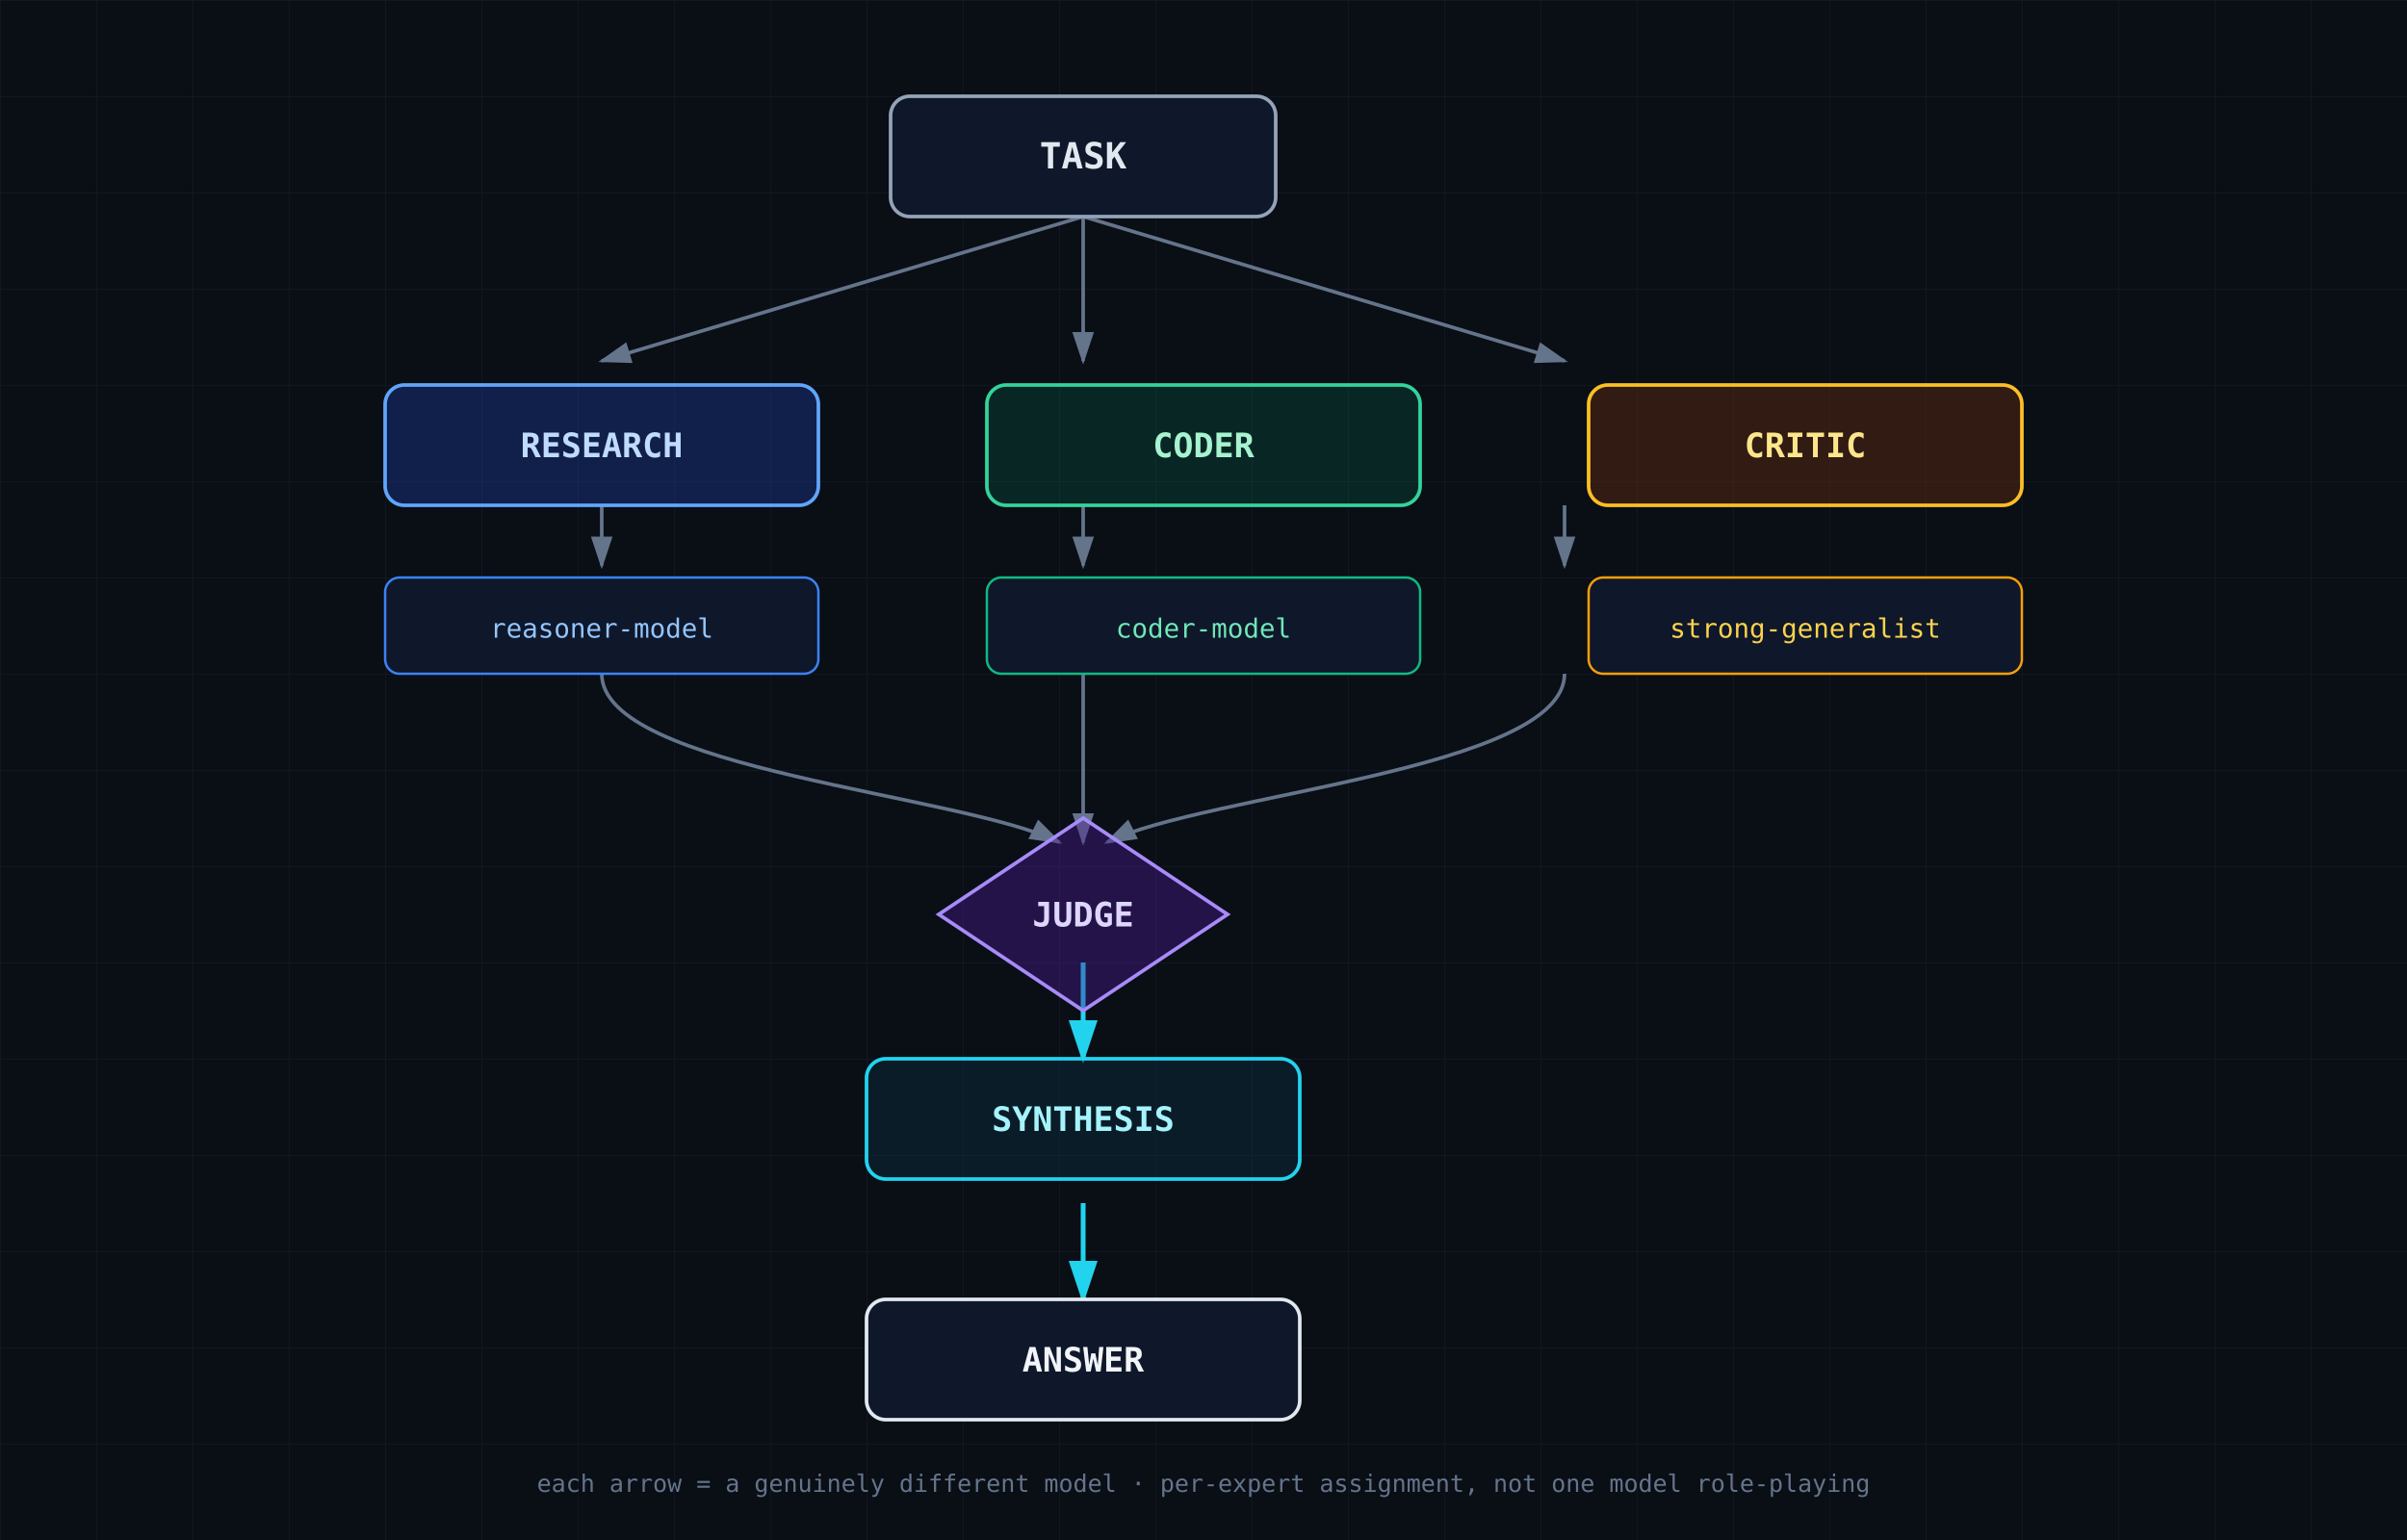
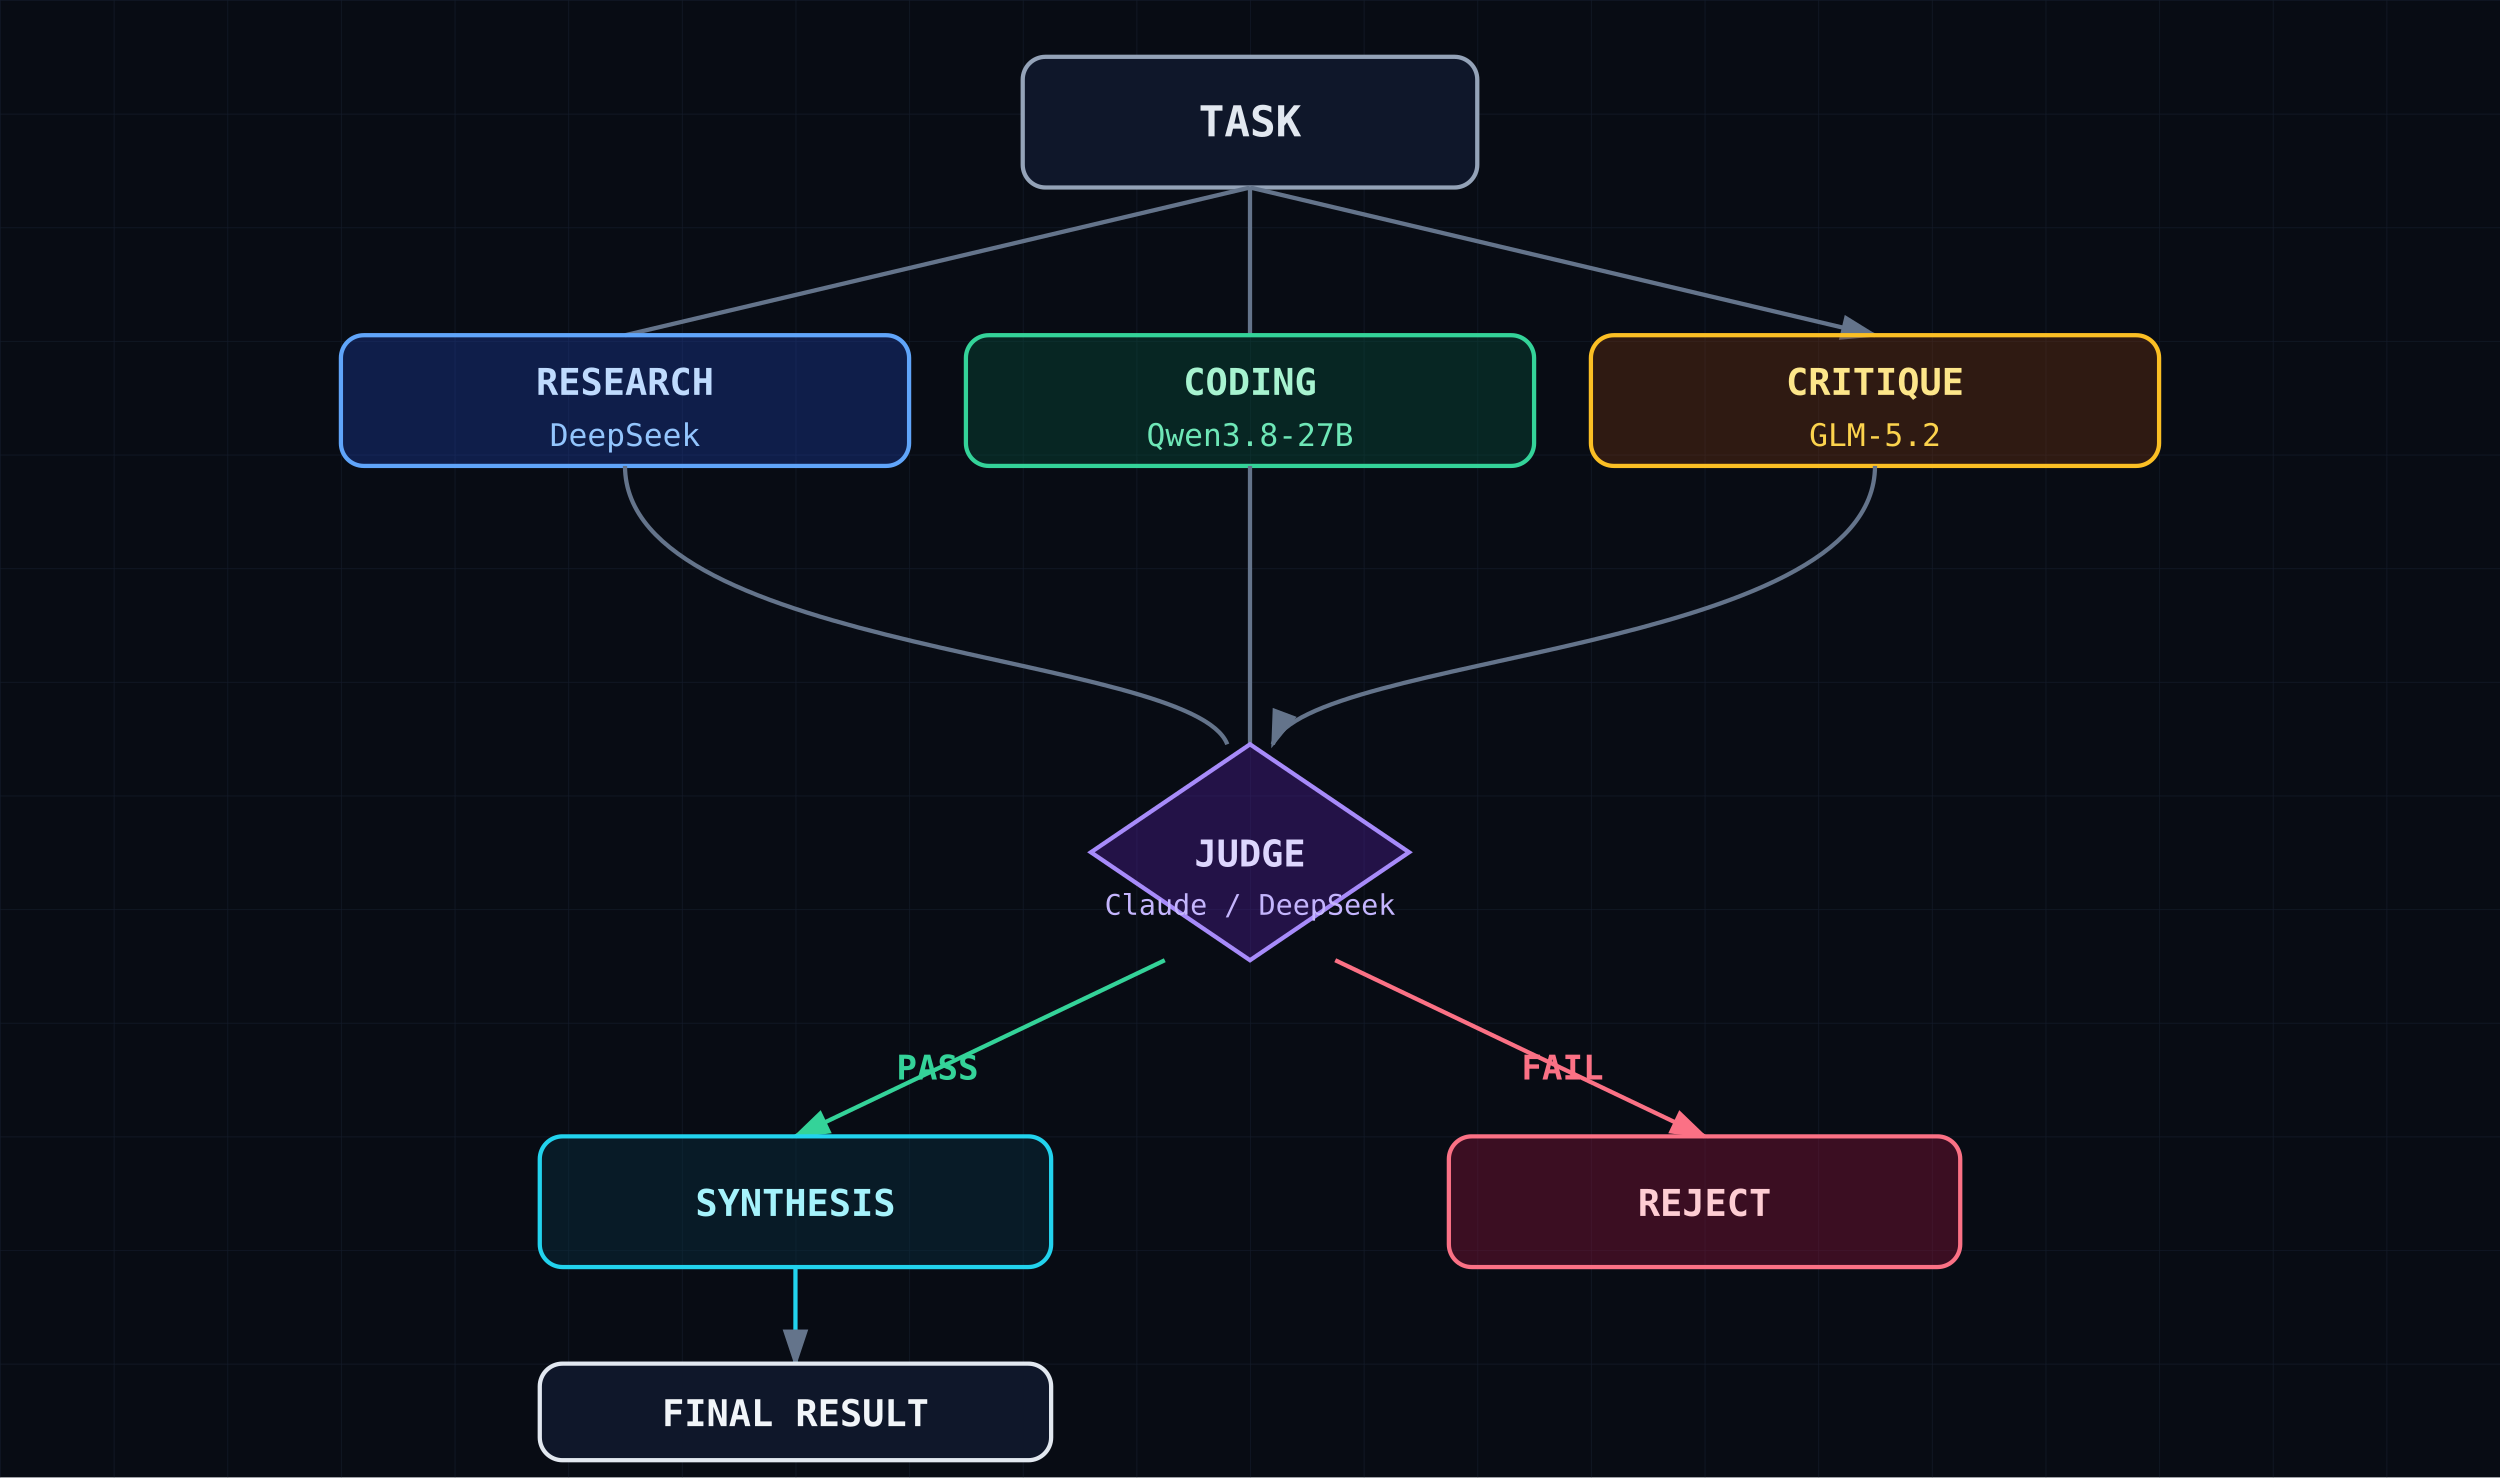
- <svg xmlns="http://www.w3.org/2000/svg" width="1000" height="640" viewBox="0 0 1000 640" font-family="ui-monospace, SF Mono, Menlo, monospace">
-   <rect width="1000" height="640" fill="#0a0e15" />
+ <svg xmlns="http://www.w3.org/2000/svg" width="880" height="520" viewBox="0 0 880 520" font-family="ui-monospace, SF Mono, Menlo, monospace">
+   <rect width="880" height="520" fill="#080c14" />
  <defs>
    <pattern id="grid" width="40" height="40" patternUnits="userSpaceOnUse">
-       <path d="M 40 0 L 0 0 0 40" fill="none" stroke="#151c29" stroke-width="0.5" />
+       <path d="M 40 0 L 0 0 0 40" fill="none" stroke="#121a28" stroke-width="0.5" />
    </pattern>
-     <marker id="arrow" markerWidth="10" markerHeight="10" refX="8" refY="3" orient="auto" markerUnits="strokeWidth">
+     <marker id="a" markerWidth="10" markerHeight="10" refX="8" refY="3" orient="auto">
      <path d="M0,0 L0,6 L9,3 z" fill="#64748b" />
    </marker>
-     <marker id="arrowCyan" markerWidth="10" markerHeight="10" refX="8" refY="3" orient="auto" markerUnits="strokeWidth">
-       <path d="M0,0 L0,6 L9,3 z" fill="#22d3ee" />
+     <marker id="g" markerWidth="10" markerHeight="10" refX="8" refY="3" orient="auto">
+       <path d="M0,0 L0,6 L9,3 z" fill="#34d399" />
+     </marker>
+     <marker id="r" markerWidth="10" markerHeight="10" refX="8" refY="3" orient="auto">
+       <path d="M0,0 L0,6 L9,3 z" fill="#fb7185" />
    </marker>
  </defs>
-   <rect width="1000" height="640" fill="url(#grid)" />
-   <path d="M 450 90 L 250 150" stroke="#64748b" stroke-width="1.5" fill="none" marker-end="url(#arrow)" />
-   <path d="M 450 90 L 450 150" stroke="#64748b" stroke-width="1.5" fill="none" marker-end="url(#arrow)" />
-   <path d="M 450 90 L 650 150" stroke="#64748b" stroke-width="1.5" fill="none" marker-end="url(#arrow)" />
-   <path d="M 250 210 L 250 235" stroke="#64748b" stroke-width="1.5" fill="none" marker-end="url(#arrow)" />
-   <path d="M 450 210 L 450 235" stroke="#64748b" stroke-width="1.5" fill="none" marker-end="url(#arrow)" />
-   <path d="M 650 210 L 650 235" stroke="#64748b" stroke-width="1.5" fill="none" marker-end="url(#arrow)" />
-   <path d="M 250 280 C 250 320 400 330 440 350" stroke="#64748b" stroke-width="1.5" fill="none" marker-end="url(#arrow)" />
-   <path d="M 450 280 L 450 350" stroke="#64748b" stroke-width="1.5" fill="none" marker-end="url(#arrow)" />
-   <path d="M 650 280 C 650 320 500 330 460 350" stroke="#64748b" stroke-width="1.5" fill="none" marker-end="url(#arrow)" />
-   <path d="M 450 400 L 450 440" stroke="#22d3ee" stroke-width="2" fill="none" marker-end="url(#arrowCyan)" />
-   <path d="M 450 500 L 450 540" stroke="#22d3ee" stroke-width="2" fill="none" marker-end="url(#arrowCyan)" />
-   <rect x="370" y="40" width="160" height="50" rx="8" fill="#0f172a" stroke="#94a3b8" stroke-width="1.5" />
-   <text x="450" y="70" text-anchor="middle" fill="#e2e8f0" font-size="15" font-weight="bold">TASK</text>
-   <rect x="160" y="160" width="180" height="50" rx="8" fill="rgba(30,64,175,0.35)" stroke="#60a5fa" stroke-width="1.5" />
-   <text x="250" y="190" text-anchor="middle" fill="#bfdbfe" font-size="14" font-weight="bold">RESEARCH</text>
-   <rect x="410" y="160" width="180" height="50" rx="8" fill="rgba(6,78,59,0.4)" stroke="#34d399" stroke-width="1.5" />
-   <text x="500" y="190" text-anchor="middle" fill="#a7f3d0" font-size="14" font-weight="bold">CODER</text>
-   <rect x="660" y="160" width="180" height="50" rx="8" fill="rgba(120,53,15,0.35)" stroke="#fbbf24" stroke-width="1.5" />
-   <text x="750" y="190" text-anchor="middle" fill="#fde68a" font-size="14" font-weight="bold">CRITIC</text>
-   <rect x="160" y="240" width="180" height="40" rx="6" fill="#0f172a" stroke="#3b82f6" stroke-width="1" />
-   <text x="250" y="265" text-anchor="middle" fill="#93c5fd" font-size="11">reasoner-model</text>
-   <rect x="410" y="240" width="180" height="40" rx="6" fill="#0f172a" stroke="#10b981" stroke-width="1" />
-   <text x="500" y="265" text-anchor="middle" fill="#6ee7b7" font-size="11">coder-model</text>
-   <rect x="660" y="240" width="180" height="40" rx="6" fill="#0f172a" stroke="#f59e0b" stroke-width="1" />
-   <text x="750" y="265" text-anchor="middle" fill="#fcd34d" font-size="11">strong-generalist</text>
-   <polygon points="450,340 510,380 450,420 390,380" fill="rgba(76,29,149,0.4)" stroke="#a78bfa" stroke-width="1.5" />
-   <text x="450" y="385" text-anchor="middle" fill="#ddd6fe" font-size="14" font-weight="bold">JUDGE</text>
-   <rect x="360" y="440" width="180" height="50" rx="8" fill="rgba(8,51,68,0.4)" stroke="#22d3ee" stroke-width="1.5" />
-   <text x="450" y="470" text-anchor="middle" fill="#a5f3fc" font-size="14" font-weight="bold">SYNTHESIS</text>
-   <rect x="360" y="540" width="180" height="50" rx="8" fill="#0f172a" stroke="#e2e8f0" stroke-width="1.5" />
-   <text x="450" y="570" text-anchor="middle" fill="#f1f5f9" font-size="14" font-weight="bold">ANSWER</text>
-   <text x="500" y="620" text-anchor="middle" fill="#64748b" font-size="10">each arrow = a genuinely different model · per-expert assignment, not one model role-playing</text>
+   <rect width="880" height="520" fill="url(#grid)" />
+   <rect x="360" y="20" width="160" height="46" rx="8" fill="#0f172a" stroke="#94a3b8" stroke-width="1.5" />
+   <text x="440" y="48" text-anchor="middle" fill="#e2e8f0" font-size="15" font-weight="bold">TASK</text>
+   <path d="M440 66 L220 118 M440 66 L440 118 M440 66 L660 118" stroke="#64748b" stroke-width="1.5" marker-end="url(#a)" fill="none" />
+   <rect x="120" y="118" width="200" height="46" rx="8" fill="rgba(30,64,175,.35)" stroke="#60a5fa" stroke-width="1.5" />
+   <text x="220" y="139" text-anchor="middle" fill="#bfdbfe" font-size="13" font-weight="bold">RESEARCH</text>
+   <text x="220" y="157" text-anchor="middle" fill="#93c5fd" font-size="11">DeepSeek</text>
+   <rect x="340" y="118" width="200" height="46" rx="8" fill="rgba(6,78,59,.4)" stroke="#34d399" stroke-width="1.5" />
+   <text x="440" y="139" text-anchor="middle" fill="#a7f3d0" font-size="13" font-weight="bold">CODING</text>
+   <text x="440" y="157" text-anchor="middle" fill="#6ee7b7" font-size="11">Qwen3.8-27B</text>
+   <rect x="560" y="118" width="200" height="46" rx="8" fill="rgba(120,53,15,.35)" stroke="#fbbf24" stroke-width="1.5" />
+   <text x="660" y="139" text-anchor="middle" fill="#fde68a" font-size="13" font-weight="bold">CRITIQUE</text>
+   <text x="660" y="157" text-anchor="middle" fill="#fcd34d" font-size="11">GLM-5.2</text>
+   <path d="M220 164 C220 230 420 230 432 262 M440 164 L440 262 M660 164 C660 230 460 230 448 262" stroke="#64748b" stroke-width="1.5" marker-end="url(#a)" fill="none" />
+   <polygon points="440,262 496,300 440,338 384,300" fill="rgba(76,29,149,.4)" stroke="#a78bfa" stroke-width="1.5" />
+   <text x="440" y="305" text-anchor="middle" fill="#ddd6fe" font-size="13" font-weight="bold">JUDGE</text>
+   <text x="440" y="322" text-anchor="middle" fill="#c4b5fd" font-size="10">Claude / DeepSeek</text>
+   <path d="M410 338 L280 400" stroke="#34d399" stroke-width="1.5" marker-end="url(#g)" fill="none" />
+   <path d="M470 338 L600 400" stroke="#fb7185" stroke-width="1.5" marker-end="url(#r)" fill="none" />
+   <text x="330" y="380" text-anchor="middle" fill="#34d399" font-size="12" font-weight="bold">PASS</text>
+   <text x="550" y="380" text-anchor="middle" fill="#fb7185" font-size="12" font-weight="bold">FAIL</text>
+   <rect x="190" y="400" width="180" height="46" rx="8" fill="rgba(8,51,68,.4)" stroke="#22d3ee" stroke-width="1.5" />
+   <text x="280" y="428" text-anchor="middle" fill="#a5f3fc" font-size="13" font-weight="bold">SYNTHESIS</text>
+   <rect x="510" y="400" width="180" height="46" rx="8" fill="rgba(136,19,55,.4)" stroke="#fb7185" stroke-width="1.5" />
+   <text x="600" y="428" text-anchor="middle" fill="#fecdd3" font-size="13" font-weight="bold">REJECT</text>
+   <path d="M280 446 L280 480" stroke="#22d3ee" stroke-width="1.5" marker-end="url(#a)" fill="none" />
+   <rect x="190" y="480" width="180" height="34" rx="8" fill="#0f172a" stroke="#e2e8f0" stroke-width="1.5" />
+   <text x="280" y="502" text-anchor="middle" fill="#f1f5f9" font-size="13" font-weight="bold">FINAL RESULT</text>
</svg>
